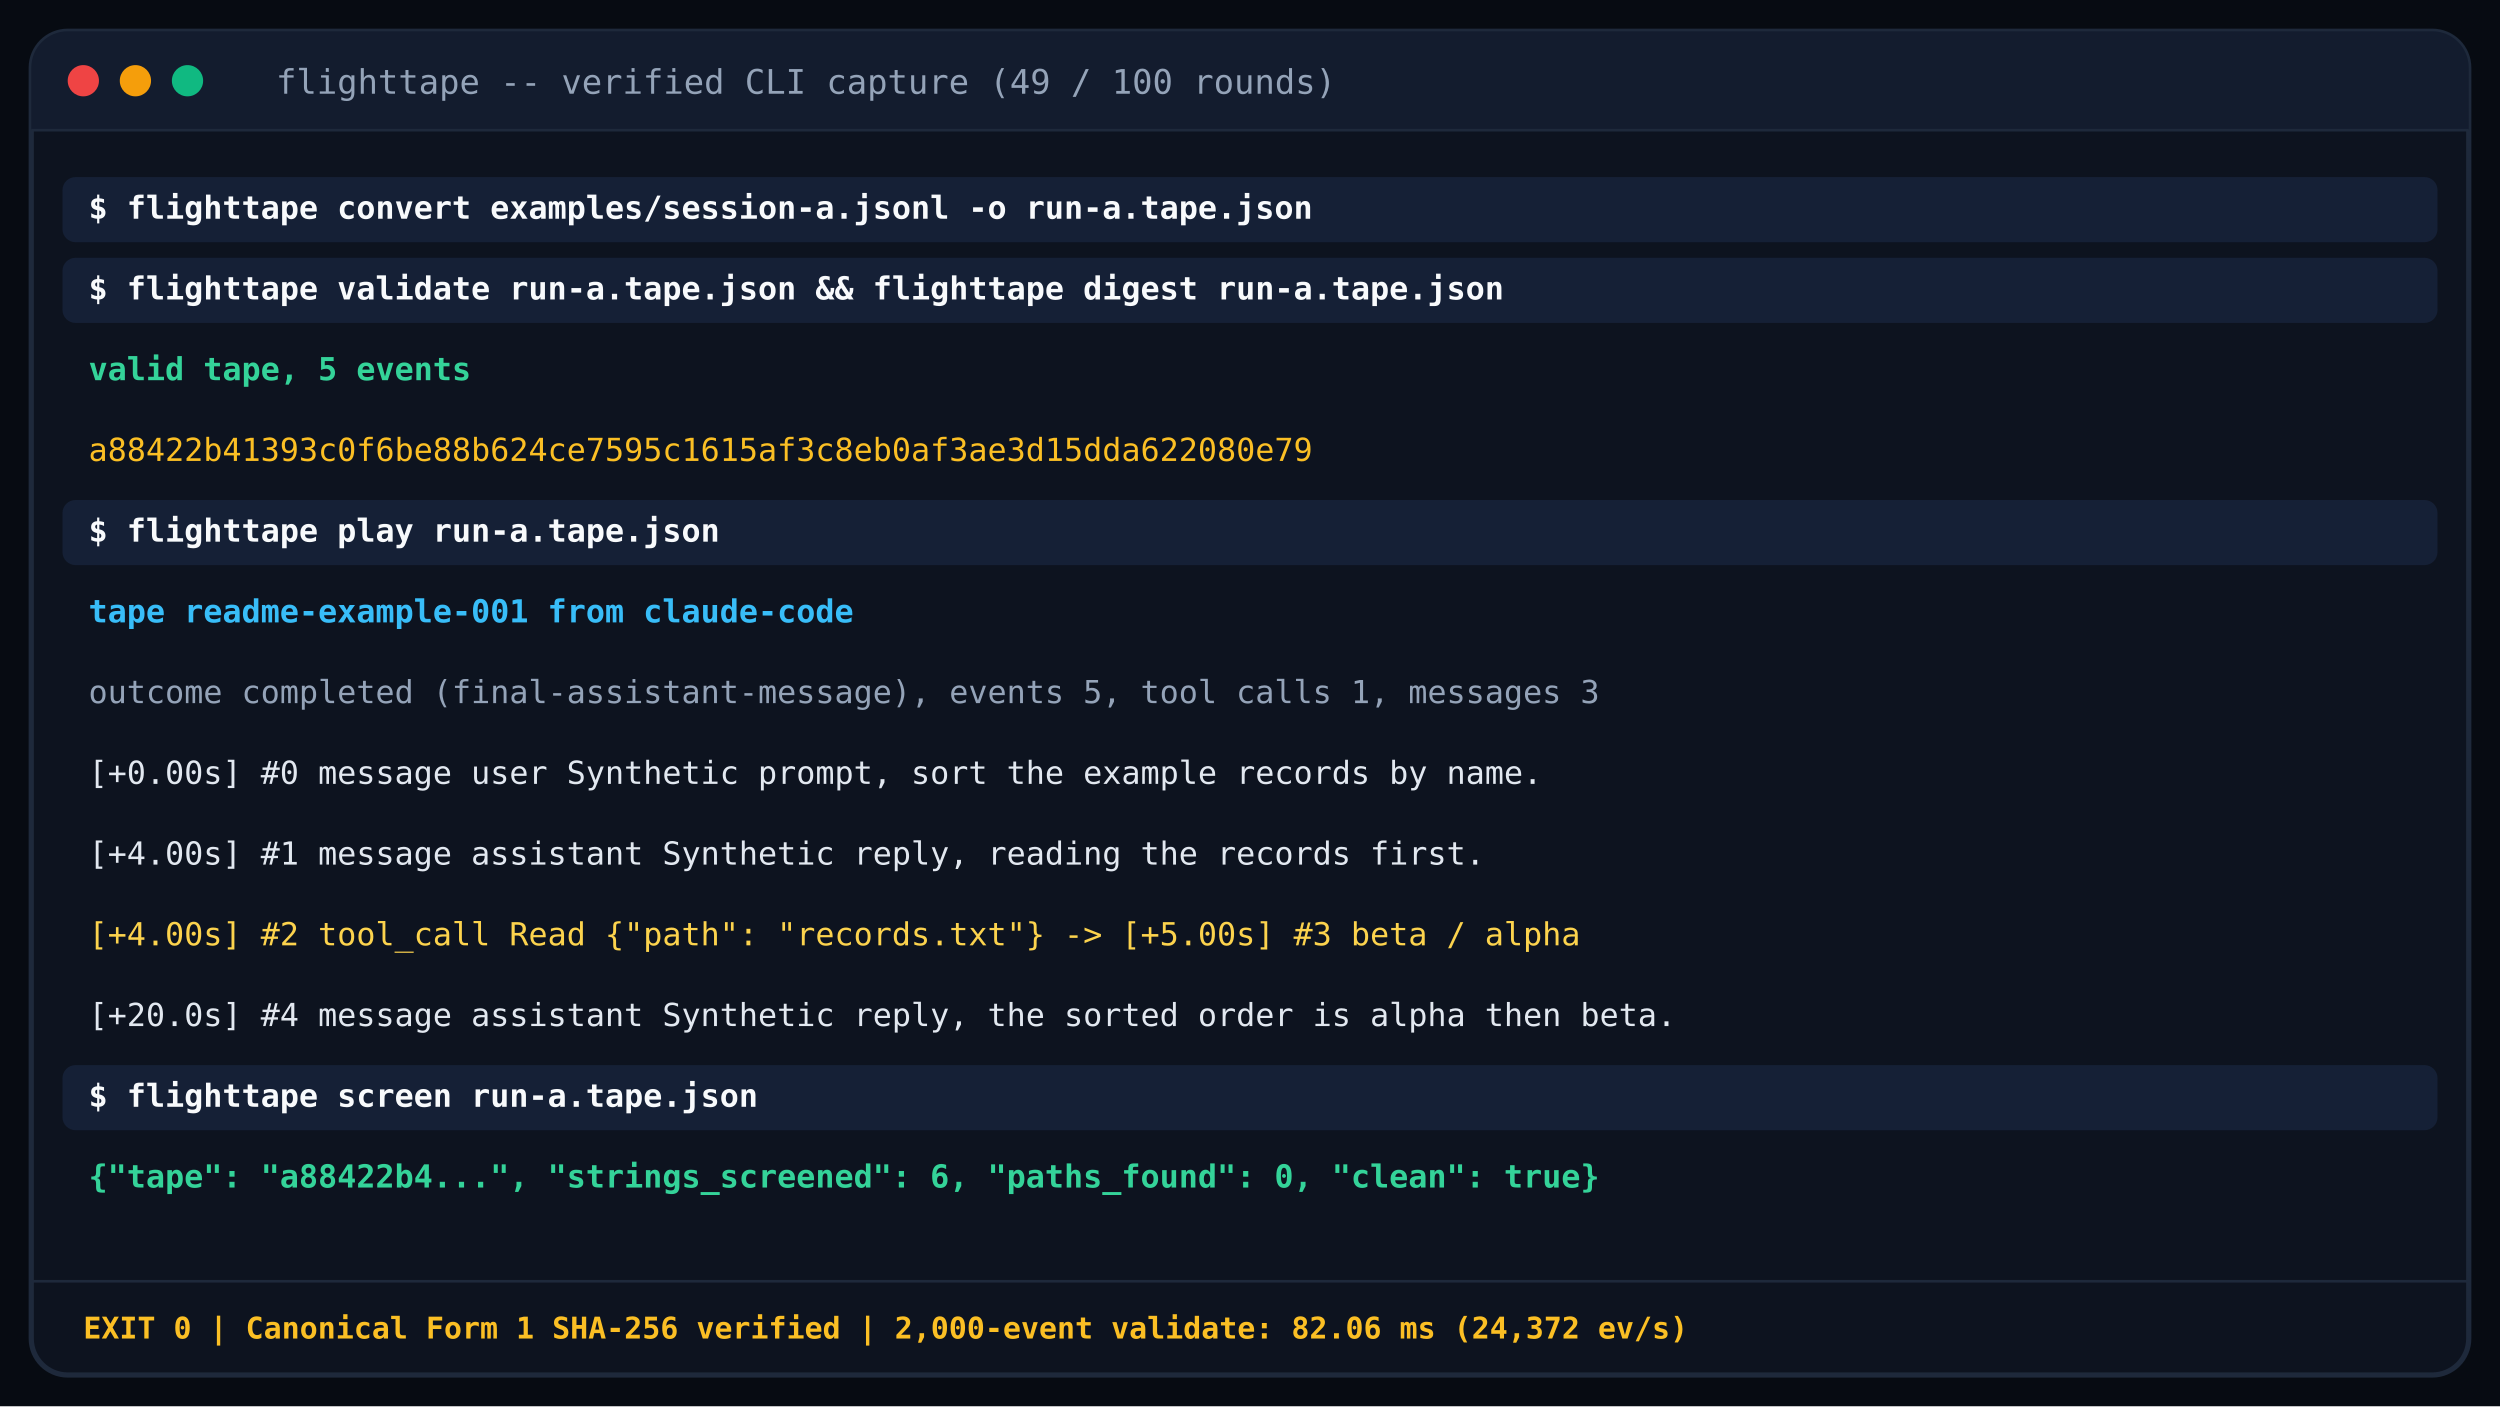
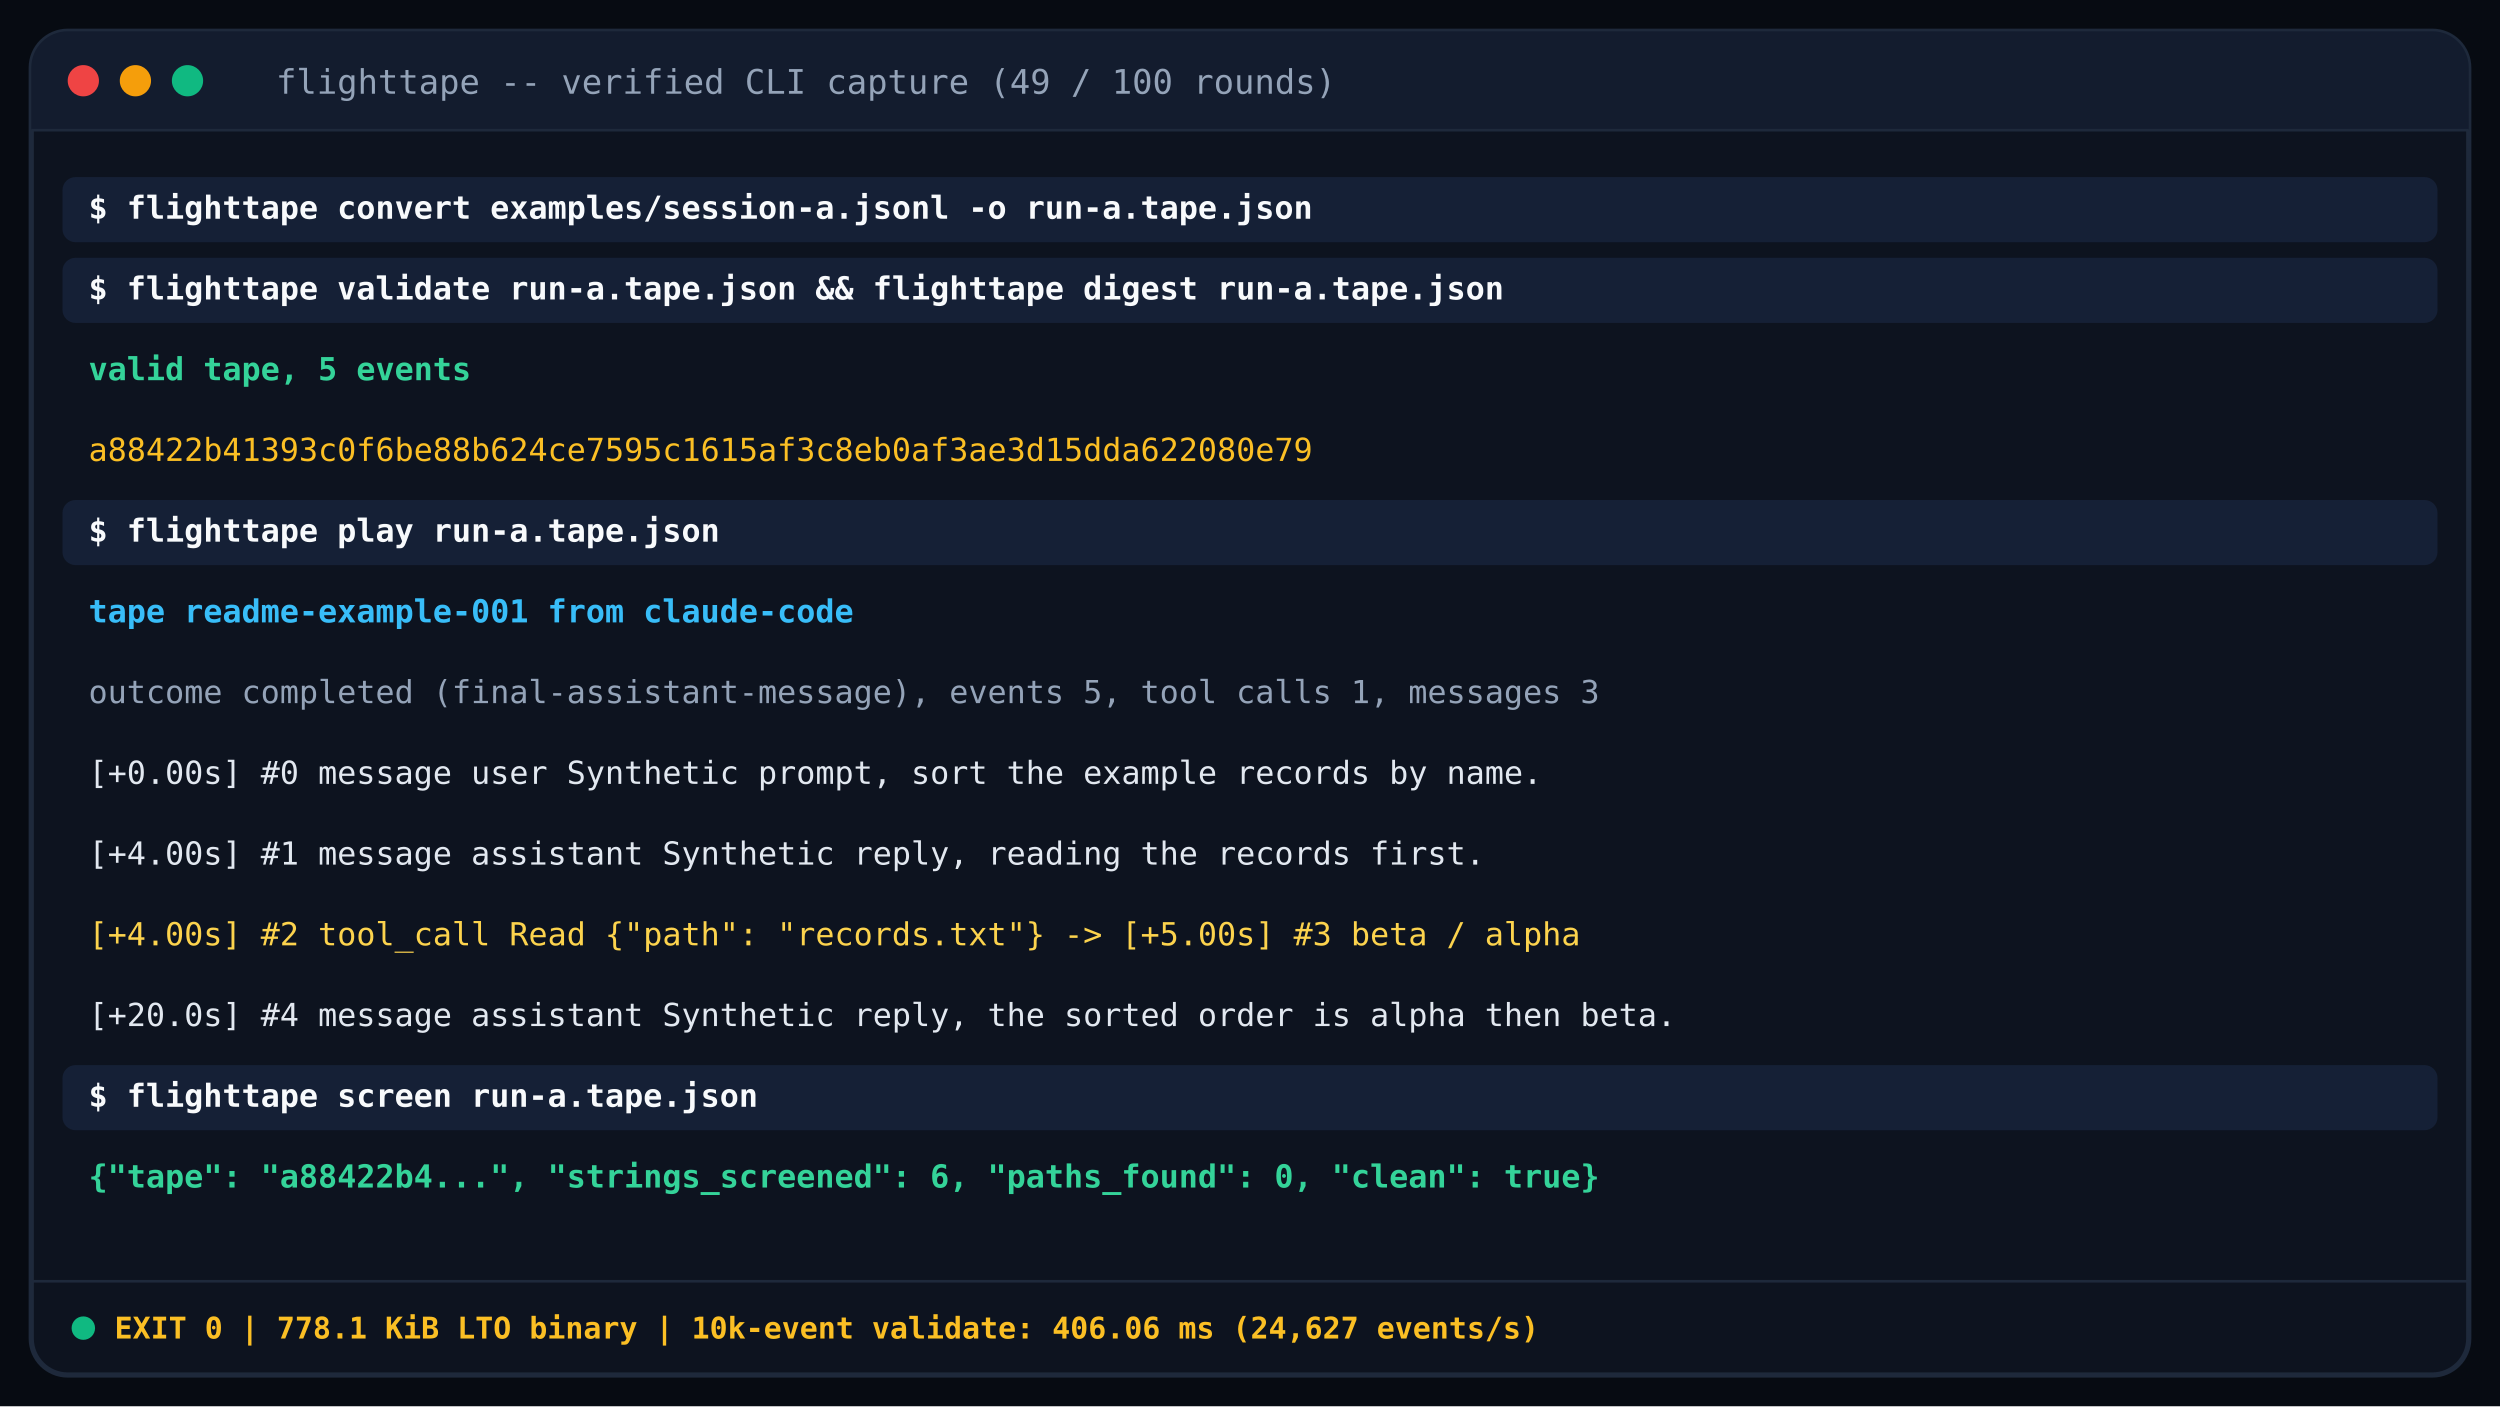
<svg xmlns="http://www.w3.org/2000/svg" viewBox="0 0 960 540" width="960" height="540" role="img" aria-label="flighttape terminal showcase">
  <rect width="960" height="540" fill="#070B12" />
  <rect x="12" y="12" width="936" height="516" rx="14" fill="#0D131F" stroke="#1E293B" stroke-width="2" />
  <path d="M 26 12 H 934 A 14 14 0 0 1 948 26 V 50 H 12 V 26 A 14 14 0 0 1 26 12 Z" fill="#131C2E" />
  <line x1="12" y1="50" x2="948" y2="50" stroke="#1E293B" stroke-width="1" />
  <circle cx="32" cy="31" r="6" fill="#EF4444" />
  <circle cx="52" cy="31" r="6" fill="#F59E0B" />
  <circle cx="72" cy="31" r="6" fill="#10B981" />
  <text x="106" y="36" font-family="ui-monospace, SFMono-Regular, Menlo, Consolas, monospace" font-size="13" fill="#94A3B8">flighttape  --  verified CLI capture  (49 / 100 rounds)</text>
  <rect x="24" y="68" width="912" height="25" rx="5" fill="#152036" />
  <text x="34" y="84" font-family="ui-monospace, SFMono-Regular, Menlo, Consolas, monospace" font-size="12.2" font-weight="600" fill="#F8FAFC">$ flighttape convert examples/session-a.jsonl -o run-a.tape.json</text>
  <rect x="24" y="99" width="912" height="25" rx="5" fill="#152036" />
  <text x="34" y="115" font-family="ui-monospace, SFMono-Regular, Menlo, Consolas, monospace" font-size="12.2" font-weight="600" fill="#F8FAFC">$ flighttape validate run-a.tape.json &amp;&amp; flighttape digest run-a.tape.json</text>
  <text x="34" y="146" font-family="ui-monospace, SFMono-Regular, Menlo, Consolas, monospace" font-size="12.2" font-weight="600" fill="#34D399">valid tape, 5 events</text>
  <text x="34" y="177" font-family="ui-monospace, SFMono-Regular, Menlo, Consolas, monospace" font-size="12.2" fill="#FBBF24">a88422b41393c0f6be88b624ce7595c1615af3c8eb0af3ae3d15dda622080e79</text>
  <rect x="24" y="192" width="912" height="25" rx="5" fill="#152036" />
  <text x="34" y="208" font-family="ui-monospace, SFMono-Regular, Menlo, Consolas, monospace" font-size="12.2" font-weight="600" fill="#F8FAFC">$ flighttape play run-a.tape.json</text>
  <text x="34" y="239" font-family="ui-monospace, SFMono-Regular, Menlo, Consolas, monospace" font-size="12.2" font-weight="600" fill="#38BDF8">tape readme-example-001 from claude-code</text>
  <text x="34" y="270" font-family="ui-monospace, SFMono-Regular, Menlo, Consolas, monospace" font-size="12.2" fill="#94A3B8">outcome completed (final-assistant-message), events 5, tool calls 1, messages 3</text>
  <text x="34" y="301" font-family="ui-monospace, SFMono-Regular, Menlo, Consolas, monospace" font-size="12.2" fill="#E2E8F0">[+0.00s] #0 message user      Synthetic prompt, sort the example records by name.</text>
  <text x="34" y="332" font-family="ui-monospace, SFMono-Regular, Menlo, Consolas, monospace" font-size="12.2" fill="#E2E8F0">[+4.00s] #1 message assistant Synthetic reply, reading the records first.</text>
  <text x="34" y="363" font-family="ui-monospace, SFMono-Regular, Menlo, Consolas, monospace" font-size="12.2" fill="#FCD34D">[+4.00s] #2 tool_call Read    {"path": "records.txt"}  -&gt;  [+5.00s] #3 beta / alpha</text>
  <text x="34" y="394" font-family="ui-monospace, SFMono-Regular, Menlo, Consolas, monospace" font-size="12.2" fill="#E2E8F0">[+20.0s] #4 message assistant Synthetic reply, the sorted order is alpha then beta.</text>
  <rect x="24" y="409" width="912" height="25" rx="5" fill="#152036" />
  <text x="34" y="425" font-family="ui-monospace, SFMono-Regular, Menlo, Consolas, monospace" font-size="12.2" font-weight="600" fill="#F8FAFC">$ flighttape screen run-a.tape.json</text>
  <text x="34" y="456" font-family="ui-monospace, SFMono-Regular, Menlo, Consolas, monospace" font-size="12.2" font-weight="600" fill="#34D399">{"tape": "a88422b4...", "strings_screened": 6, "paths_found": 0, "clean": true}</text>
  <line x1="12" y1="492" x2="948" y2="492" stroke="#1E293B" stroke-width="1" />
-   <text x="32" y="514" font-family="ui-monospace, SFMono-Regular, Menlo, Consolas, monospace" font-size="11.5" font-weight="600" fill="#FBBF24">EXIT 0  |  Canonical Form 1 SHA-256 verified  |  2,000-event validate: 82.06 ms (24,372 ev/s)</text>
+   <circle cx="32" cy="510" r="4.5" fill="#10B981" />
+   <text x="44" y="514" font-family="ui-monospace, SFMono-Regular, Menlo, Consolas, monospace" font-size="11.5" font-weight="600" fill="#FBBF24">EXIT 0  |  778.1 KiB LTO binary  |  10k-event validate: 406.06 ms (24,627 events/s)</text>
</svg>
